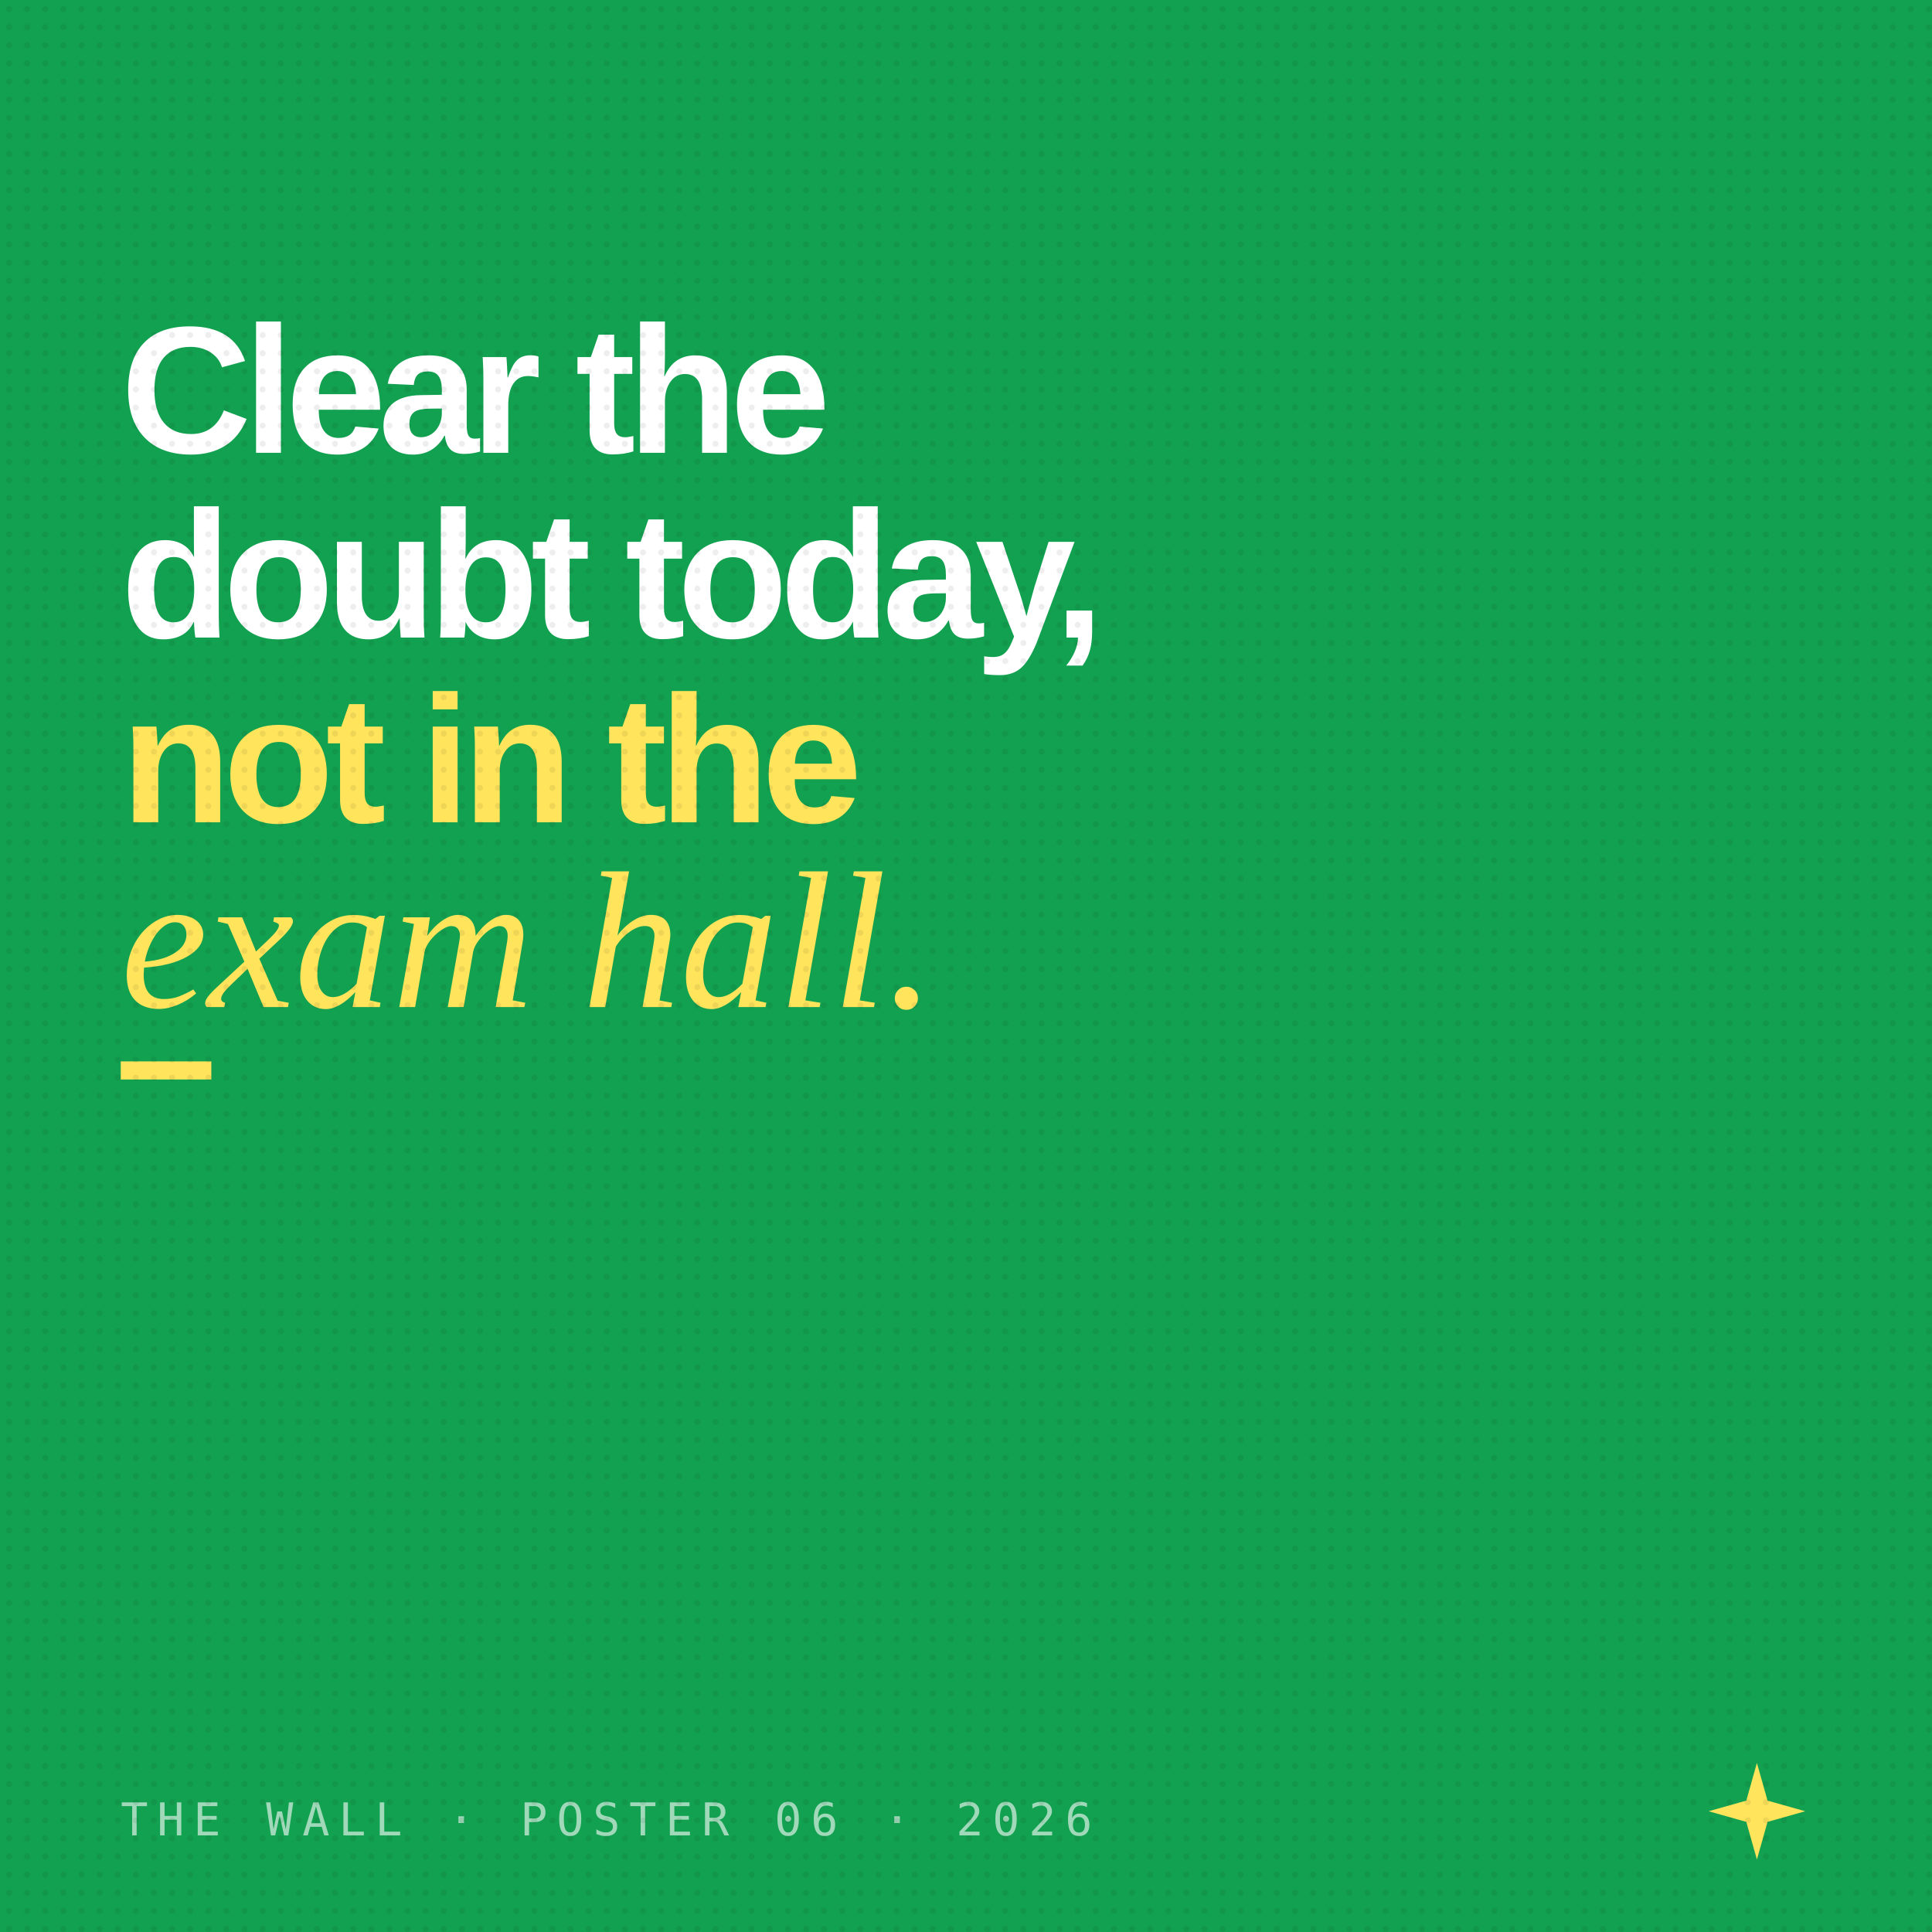
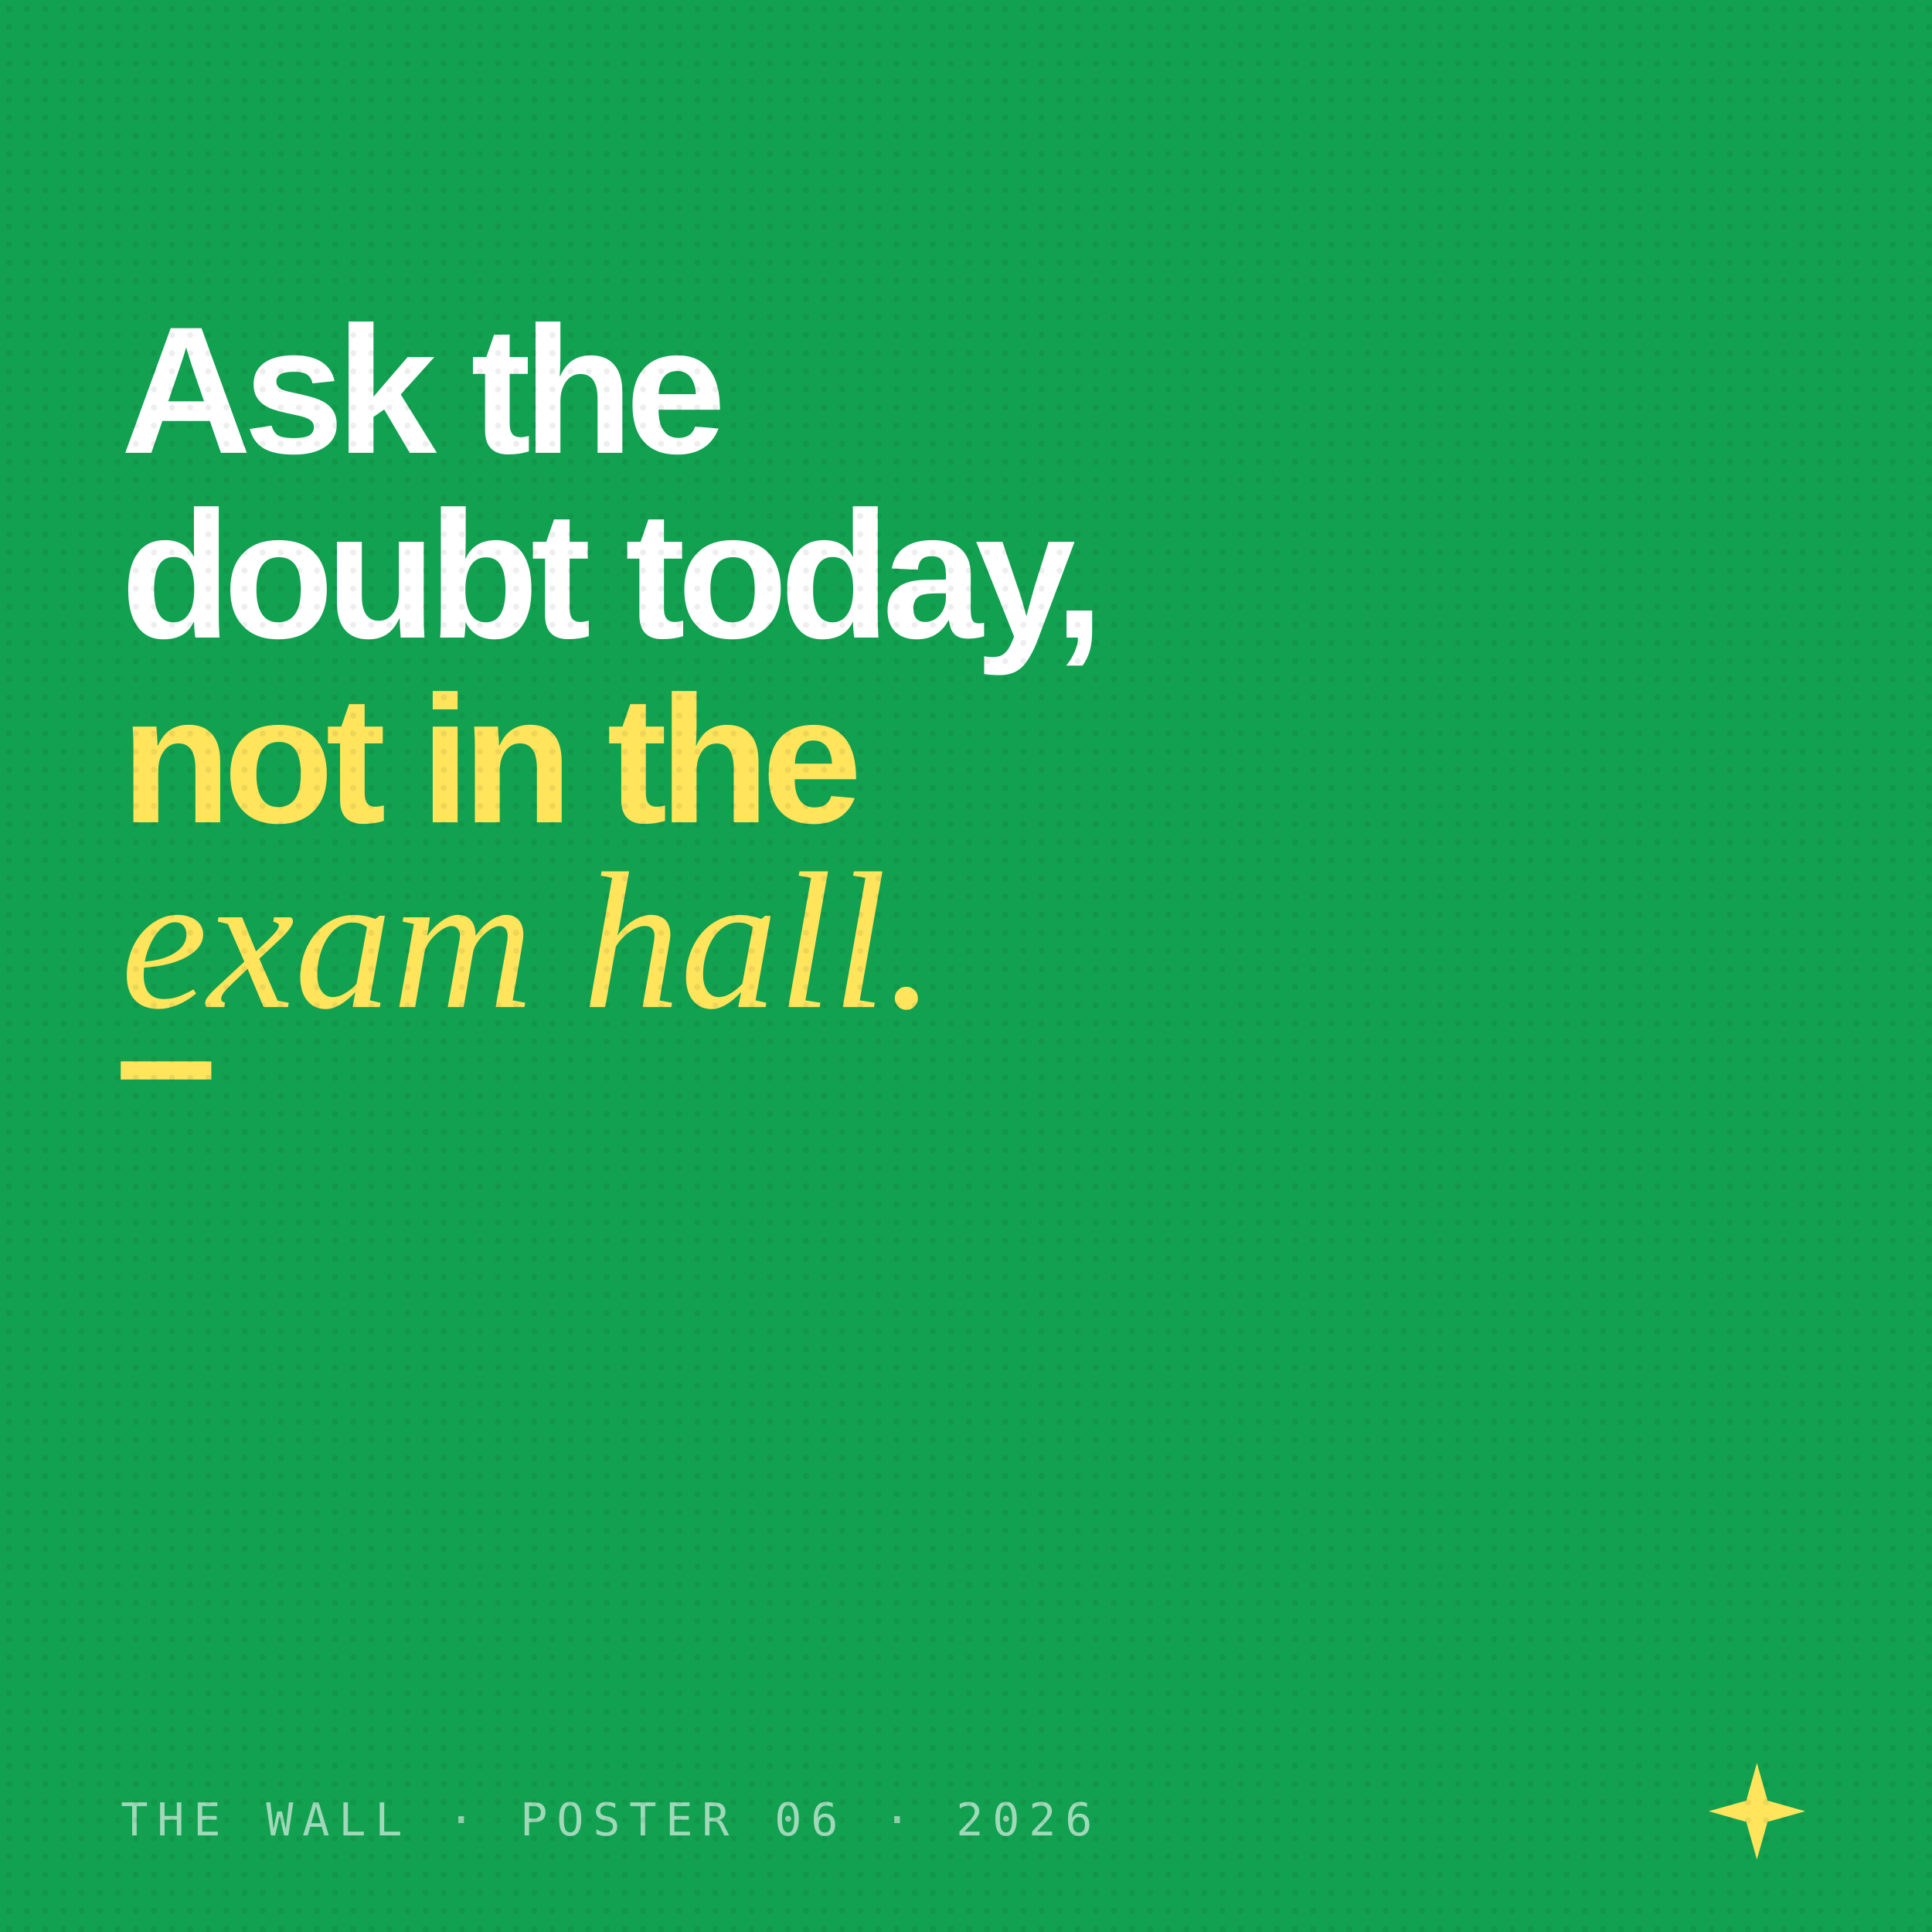
<svg xmlns="http://www.w3.org/2000/svg" width="640" height="640" viewBox="0 0 640 640">
  <style>
  .spin{transform-box:fill-box;transform-origin:center;animation:spin 14s linear infinite}
  @keyframes spin{to{transform:rotate(360deg)}}
  .blink{animation:blink 1.1s steps(1) infinite}
  @keyframes blink{50%{opacity:0}}
  .pulse{transform-box:fill-box;transform-origin:center;animation:pulse 2.4s ease-in-out infinite}
  @keyframes pulse{50%{transform:scale(1.12)}}
  .drift{animation:drift 7s ease-in-out infinite alternate}
  @keyframes drift{to{transform:translateX(-40px)}}
  @media (prefers-reduced-motion:reduce){*{animation:none!important}}
</style>
  <defs>
    <pattern id="dt" width="6" height="6" patternUnits="userSpaceOnUse">
      <circle cx="3" cy="3" r="1" fill="#000" fill-opacity=".07" />
    </pattern>
  </defs>
  <rect width="640" height="640" fill="#12a150" />
-   <text x="40" y="150" font-family="'Arial Black', 'Helvetica Neue', Arial, sans-serif" font-weight="900" letter-spacing="-2.7" font-size="60" fill="#fff">Clear the</text>
+   <text x="40" y="150" font-family="'Arial Black', 'Helvetica Neue', Arial, sans-serif" font-weight="900" letter-spacing="-2.7" font-size="60" fill="#fff">Ask the</text>
  <text x="40" y="211.2" font-family="'Arial Black', 'Helvetica Neue', Arial, sans-serif" font-weight="900" letter-spacing="-2.7" font-size="60" fill="#fff">doubt today,</text>
  <text x="40" y="272.4" font-family="'Arial Black', 'Helvetica Neue', Arial, sans-serif" font-weight="900" letter-spacing="-2.7" font-size="60" fill="#ffe45c">not in the</text>
  <text x="40" y="333.6" font-family="Georgia, 'Times New Roman', serif" font-style="italic" font-size="64.8" fill="#ffe45c">exam hall.</text>
  <rect class="blink" x="40" y="351.6" width="30" height="6" fill="#ffe45c" />
  <text x="40" y="608" font-family="Consolas, Menlo, monospace" font-size="15" letter-spacing="3" fill="#fff" fill-opacity=".6">THE WALL · POSTER 06 · 2026</text>
  <path class="spin" fill="#ffe45c" d="M582 584L585.52 596.48L598 600L585.52 603.52L582 616L578.48 603.52L566 600L578.48 596.48Z" />
  <rect width="640" height="640" fill="url(#dt)" pointer-events="none" />
</svg>
